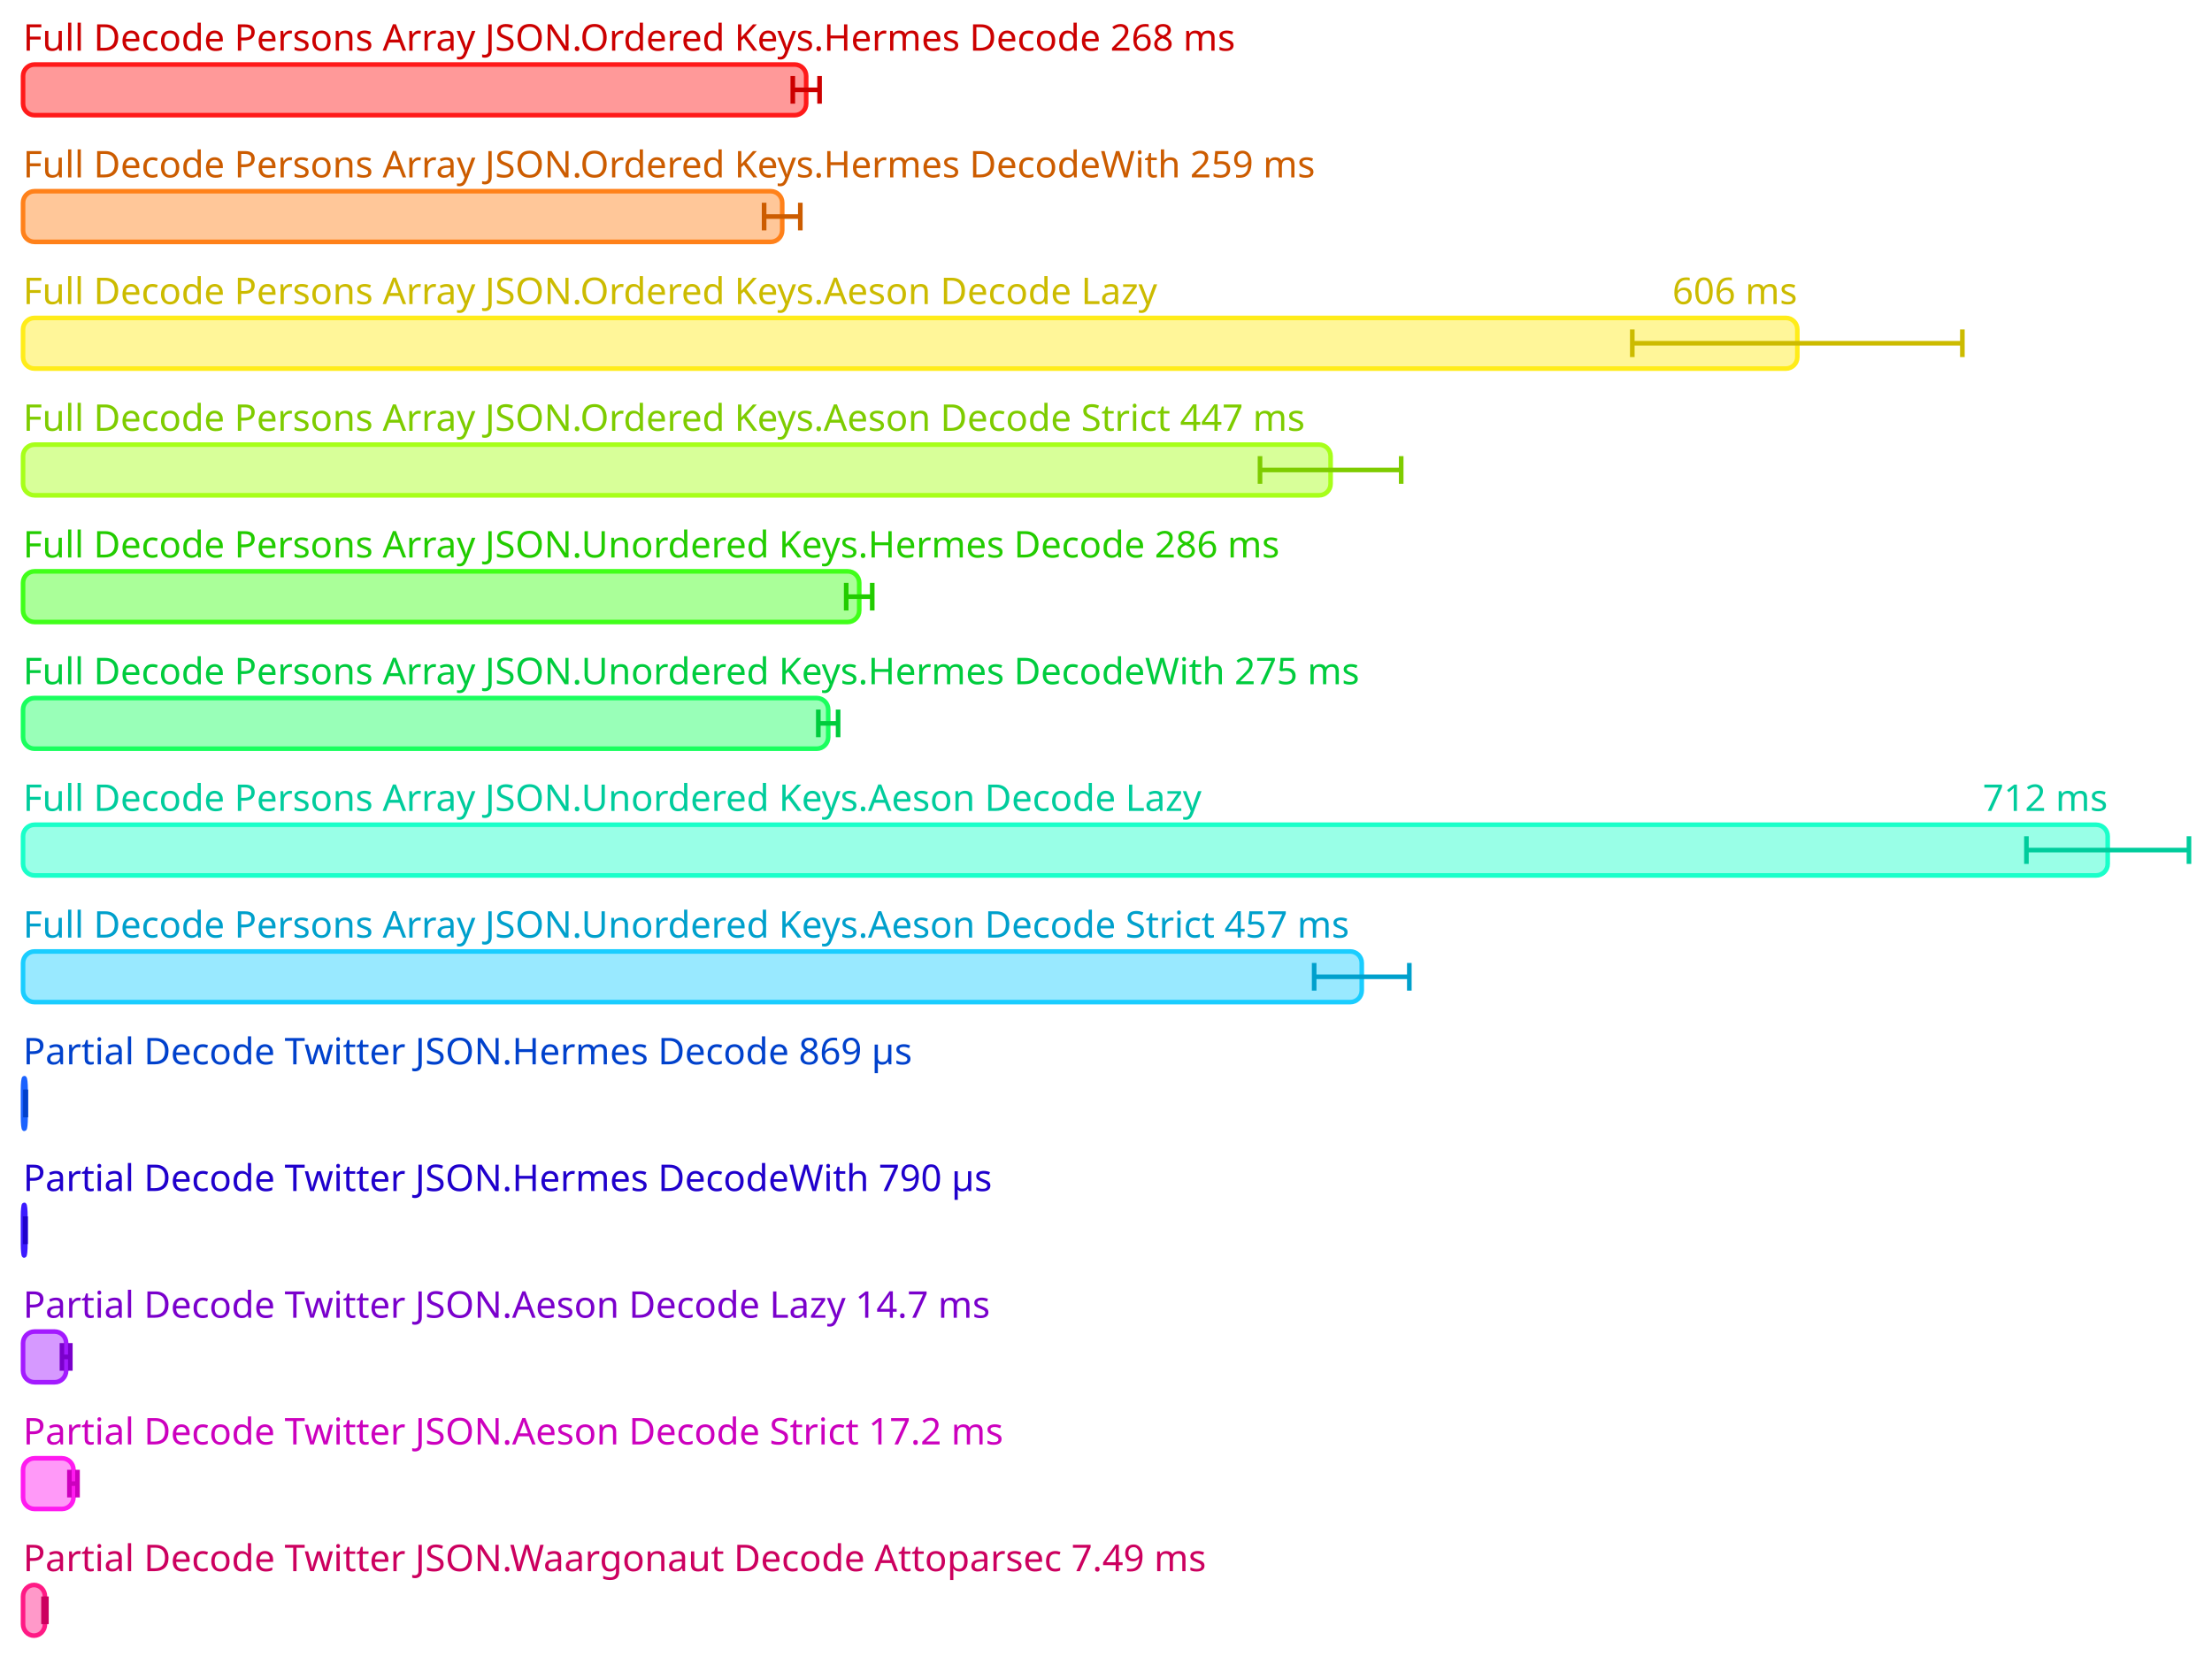
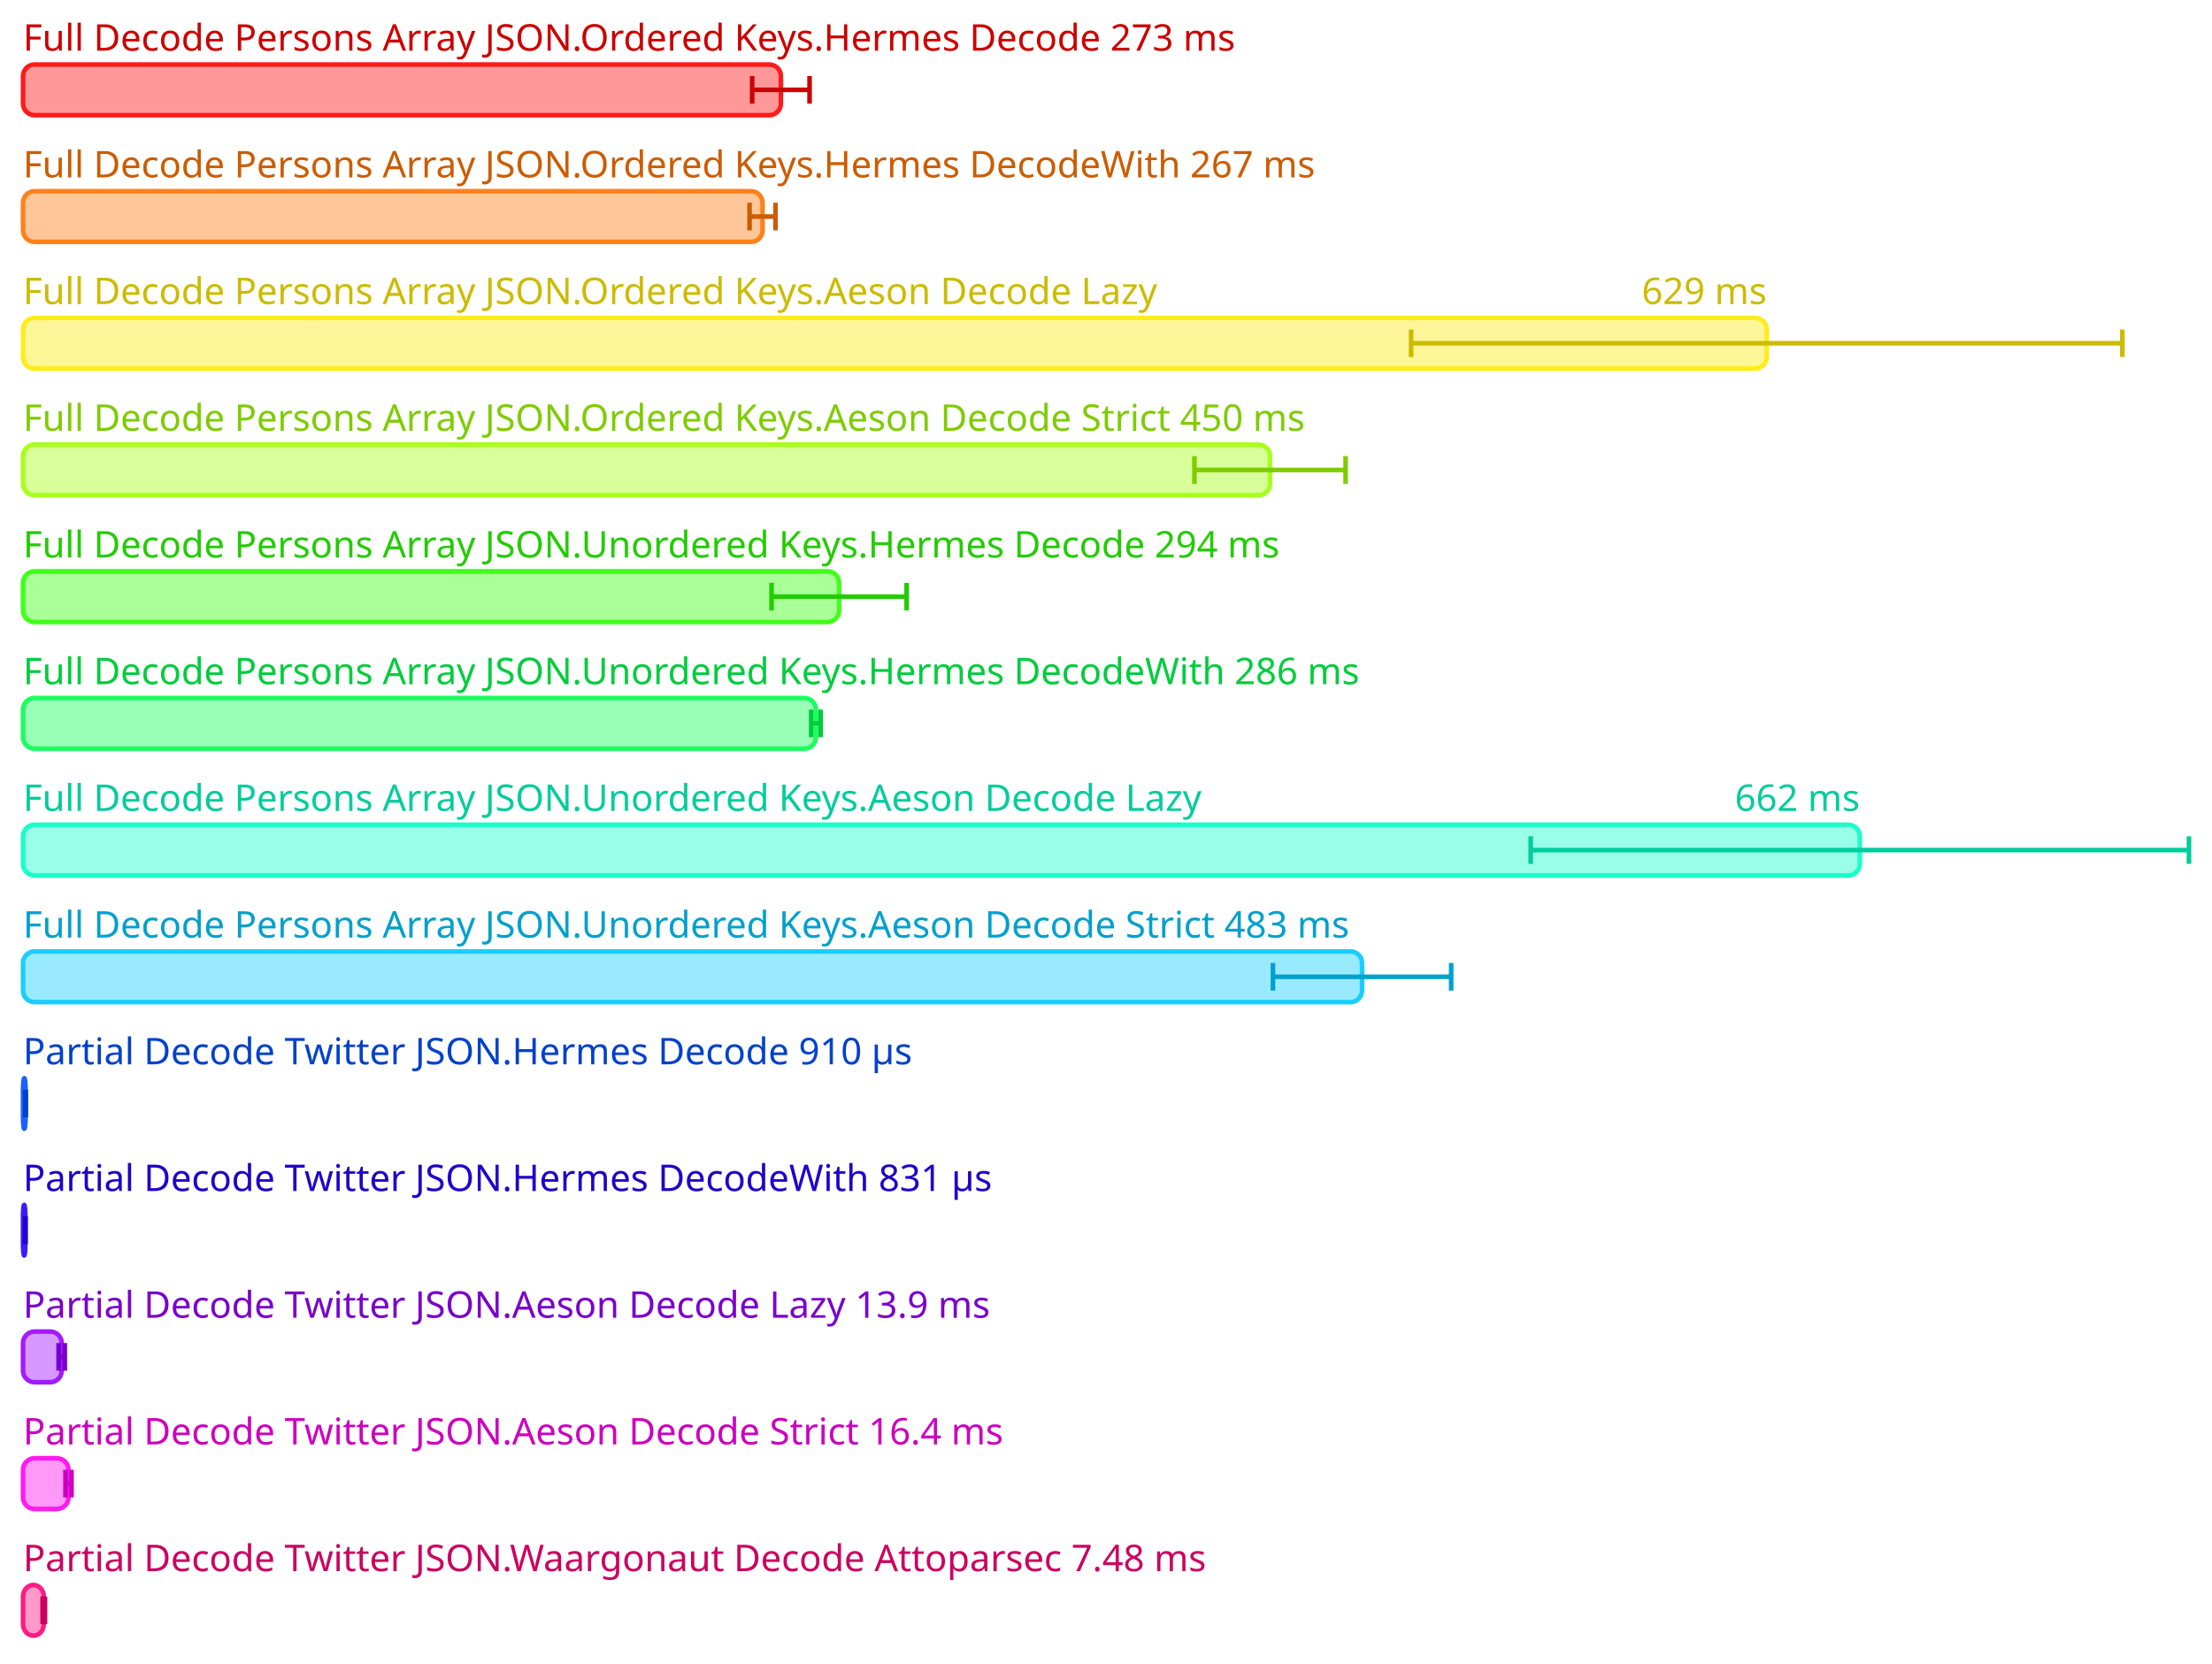
<svg xmlns="http://www.w3.org/2000/svg" height="722" width="960.0" font-size="16" font-family="sans-serif" stroke-width="2">
  <g transform="translate(10.0 0)">
-     <text fill="hsl(0, 100%, 40%)" y="22">Full Decode Persons Array JSON.Ordered Keys.Hermes Decode 268  ms</text>
+     <text fill="hsl(0, 100%, 40%)" y="22">Full Decode Persons Array JSON.Ordered Keys.Hermes Decode 273  ms</text>
    <g>
-       <rect y="28" rx="5" height="22" width="339.879" fill="hsl(0, 100%, 80%)" stroke="hsl(0, 100%, 55%)" />
+       <rect y="28" rx="5" height="22" width="328.892" fill="hsl(0, 100%, 80%)" stroke="hsl(0, 100%, 55%)" />
      <g stroke="hsl(0, 100%, 40%)">
-         <line x1="334.069" x2="345.689" y1="39" y2="39" />
-         <line x1="334.069" x2="334.069" y1="33" y2="45" />
-         <line x1="345.689" x2="345.689" y1="33" y2="45" />
+         <line x1="316.436" x2="341.348" y1="39" y2="39" />
+         <line x1="316.436" x2="316.436" y1="33" y2="45" />
+         <line x1="341.348" x2="341.348" y1="33" y2="45" />
      </g>
    </g>
-     <text fill="hsl(27, 100%, 40%)" y="77">Full Decode Persons Array JSON.Ordered Keys.Hermes DecodeWith 259  ms</text>
+     <text fill="hsl(27, 100%, 40%)" y="77">Full Decode Persons Array JSON.Ordered Keys.Hermes DecodeWith 267  ms</text>
    <g>
-       <rect y="83" rx="5" height="22" width="329.479" fill="hsl(27, 100%, 80%)" stroke="hsl(27, 100%, 55%)" />
+       <rect y="83" rx="5" height="22" width="320.936" fill="hsl(27, 100%, 80%)" stroke="hsl(27, 100%, 55%)" />
      <g stroke="hsl(27, 100%, 40%)">
-         <line x1="321.625" x2="337.333" y1="94" y2="94" />
-         <line x1="321.625" x2="321.625" y1="88" y2="100" />
-         <line x1="337.333" x2="337.333" y1="88" y2="100" />
+         <line x1="315.307" x2="326.566" y1="94" y2="94" />
+         <line x1="315.307" x2="315.307" y1="88" y2="100" />
+         <line x1="326.566" x2="326.566" y1="88" y2="100" />
      </g>
    </g>
    <g fill="hsl(55, 100%, 40%)">
      <text y="132">Full Decode Persons Array JSON.Ordered Keys.Aeson Decode Lazy</text>
-       <text y="132" x="770.035" text-anchor="end">606  ms</text>
+       <text y="132" x="756.758" text-anchor="end">629  ms</text>
    </g>
    <g>
-       <rect y="138" rx="5" height="22" width="770.035" fill="hsl(55, 100%, 80%)" stroke="hsl(55, 100%, 55%)" />
+       <rect y="138" rx="5" height="22" width="756.758" fill="hsl(55, 100%, 80%)" stroke="hsl(55, 100%, 55%)" />
      <g stroke="hsl(55, 100%, 40%)">
-         <line x1="698.409" x2="841.661" y1="149" y2="149" />
-         <line x1="698.409" x2="698.409" y1="143" y2="155" />
-         <line x1="841.661" x2="841.661" y1="143" y2="155" />
+         <line x1="602.425" x2="911.09" y1="149" y2="149" />
+         <line x1="602.425" x2="602.425" y1="143" y2="155" />
+         <line x1="911.09" x2="911.09" y1="143" y2="155" />
      </g>
    </g>
-     <text fill="hsl(83, 100%, 40%)" y="187">Full Decode Persons Array JSON.Ordered Keys.Aeson Decode Strict 447  ms</text>
+     <text fill="hsl(83, 100%, 40%)" y="187">Full Decode Persons Array JSON.Ordered Keys.Aeson Decode Strict 450  ms</text>
    <g>
-       <rect y="193" rx="5" height="22" width="567.478" fill="hsl(83, 100%, 80%)" stroke="hsl(83, 100%, 55%)" />
+       <rect y="193" rx="5" height="22" width="541.184" fill="hsl(83, 100%, 80%)" stroke="hsl(83, 100%, 55%)" />
      <g stroke="hsl(83, 100%, 40%)">
-         <line x1="536.842" x2="598.114" y1="204" y2="204" />
-         <line x1="536.842" x2="536.842" y1="198" y2="210" />
-         <line x1="598.114" x2="598.114" y1="198" y2="210" />
+         <line x1="508.382" x2="573.987" y1="204" y2="204" />
+         <line x1="508.382" x2="508.382" y1="198" y2="210" />
+         <line x1="573.987" x2="573.987" y1="198" y2="210" />
      </g>
    </g>
-     <text fill="hsl(110, 100%, 40%)" y="242">Full Decode Persons Array JSON.Unordered Keys.Hermes Decode 286  ms</text>
+     <text fill="hsl(110, 100%, 40%)" y="242">Full Decode Persons Array JSON.Unordered Keys.Hermes Decode 294  ms</text>
    <g>
-       <rect y="248" rx="5" height="22" width="362.898" fill="hsl(110, 100%, 80%)" stroke="hsl(110, 100%, 55%)" />
+       <rect y="248" rx="5" height="22" width="354.163" fill="hsl(110, 100%, 80%)" stroke="hsl(110, 100%, 55%)" />
      <g stroke="hsl(110, 100%, 40%)">
-         <line x1="357.248" x2="368.548" y1="259" y2="259" />
-         <line x1="357.248" x2="357.248" y1="253" y2="265" />
-         <line x1="368.548" x2="368.548" y1="253" y2="265" />
+         <line x1="324.856" x2="383.471" y1="259" y2="259" />
+         <line x1="324.856" x2="324.856" y1="253" y2="265" />
+         <line x1="383.471" x2="383.471" y1="253" y2="265" />
      </g>
    </g>
-     <text fill="hsl(138, 100%, 40%)" y="297">Full Decode Persons Array JSON.Unordered Keys.Hermes DecodeWith 275  ms</text>
+     <text fill="hsl(138, 100%, 40%)" y="297">Full Decode Persons Array JSON.Unordered Keys.Hermes DecodeWith 286  ms</text>
    <g>
-       <rect y="303" rx="5" height="22" width="349.441" fill="hsl(138, 100%, 80%)" stroke="hsl(138, 100%, 55%)" />
+       <rect y="303" rx="5" height="22" width="344.109" fill="hsl(138, 100%, 80%)" stroke="hsl(138, 100%, 55%)" />
      <g stroke="hsl(138, 100%, 40%)">
-         <line x1="345.148" x2="353.734" y1="314" y2="314" />
-         <line x1="345.148" x2="345.148" y1="308" y2="320" />
-         <line x1="353.734" x2="353.734" y1="308" y2="320" />
+         <line x1="342.053" x2="346.165" y1="314" y2="314" />
+         <line x1="342.053" x2="342.053" y1="308" y2="320" />
+         <line x1="346.165" x2="346.165" y1="308" y2="320" />
      </g>
    </g>
    <g fill="hsl(166, 100%, 40%)">
      <text y="352">Full Decode Persons Array JSON.Unordered Keys.Aeson Decode Lazy</text>
-       <text y="352" x="904.732" text-anchor="end">712  ms</text>
+       <text y="352" x="797.162" text-anchor="end">662  ms</text>
    </g>
    <g>
-       <rect y="358" rx="5" height="22" width="904.732" fill="hsl(166, 100%, 80%)" stroke="hsl(166, 100%, 55%)" />
+       <rect y="358" rx="5" height="22" width="797.162" fill="hsl(166, 100%, 80%)" stroke="hsl(166, 100%, 55%)" />
      <g stroke="hsl(166, 100%, 40%)">
-         <line x1="869.463" x2="940.0" y1="369" y2="369" />
-         <line x1="869.463" x2="869.463" y1="363" y2="375" />
+         <line x1="654.324" x2="940.0" y1="369" y2="369" />
+         <line x1="654.324" x2="654.324" y1="363" y2="375" />
        <line x1="940.0" x2="940.0" y1="363" y2="375" />
      </g>
    </g>
-     <text fill="hsl(193, 100%, 40%)" y="407">Full Decode Persons Array JSON.Unordered Keys.Aeson Decode Strict 457  ms</text>
+     <text fill="hsl(193, 100%, 40%)" y="407">Full Decode Persons Array JSON.Unordered Keys.Aeson Decode Strict 483  ms</text>
    <g>
-       <rect y="413" rx="5" height="22" width="580.993" fill="hsl(193, 100%, 80%)" stroke="hsl(193, 100%, 55%)" />
+       <rect y="413" rx="5" height="22" width="581.125" fill="hsl(193, 100%, 80%)" stroke="hsl(193, 100%, 55%)" />
      <g stroke="hsl(193, 100%, 40%)">
-         <line x1="560.344" x2="601.642" y1="424" y2="424" />
-         <line x1="560.344" x2="560.344" y1="418" y2="430" />
-         <line x1="601.642" x2="601.642" y1="418" y2="430" />
+         <line x1="542.449" x2="619.801" y1="424" y2="424" />
+         <line x1="542.449" x2="542.449" y1="418" y2="430" />
+         <line x1="619.801" x2="619.801" y1="418" y2="430" />
      </g>
    </g>
-     <text fill="hsl(221, 100%, 40%)" y="462">Partial Decode Twitter JSON.Hermes Decode 869  μs</text>
+     <text fill="hsl(221, 100%, 40%)" y="462">Partial Decode Twitter JSON.Hermes Decode 910  μs</text>
    <g>
-       <rect y="468" rx="5" height="22" width="1.104" fill="hsl(221, 100%, 80%)" stroke="hsl(221, 100%, 55%)" />
+       <rect y="468" rx="5" height="22" width="1.095" fill="hsl(221, 100%, 80%)" stroke="hsl(221, 100%, 55%)" />
      <g stroke="hsl(221, 100%, 40%)">
-         <line x1="1.043" x2="1.166" y1="479" y2="479" />
-         <line x1="1.043" x2="1.043" y1="473" y2="485" />
-         <line x1="1.166" x2="1.166" y1="473" y2="485" />
+         <line x1="0.989" x2="1.201" y1="479" y2="479" />
+         <line x1="0.989" x2="0.989" y1="473" y2="485" />
+         <line x1="1.201" x2="1.201" y1="473" y2="485" />
      </g>
    </g>
-     <text fill="hsl(249, 100%, 40%)" y="517">Partial Decode Twitter JSON.Hermes DecodeWith 790  μs</text>
+     <text fill="hsl(249, 100%, 40%)" y="517">Partial Decode Twitter JSON.Hermes DecodeWith 831  μs</text>
    <g>
-       <rect y="523" rx="5" height="22" width="1.004" fill="hsl(249, 100%, 80%)" stroke="hsl(249, 100%, 55%)" />
+       <rect y="523" rx="5" height="22" width="1" fill="hsl(249, 100%, 80%)" stroke="hsl(249, 100%, 55%)" />
      <g stroke="hsl(249, 100%, 40%)">
-         <line x1="0.943" x2="1.065" y1="534" y2="534" />
-         <line x1="0.943" x2="0.943" y1="528" y2="540" />
-         <line x1="1.065" x2="1.065" y1="528" y2="540" />
+         <line x1="0.932" x2="1.068" y1="534" y2="534" />
+         <line x1="0.932" x2="0.932" y1="528" y2="540" />
+         <line x1="1.068" x2="1.068" y1="528" y2="540" />
      </g>
    </g>
-     <text fill="hsl(276, 100%, 40%)" y="572">Partial Decode Twitter JSON.Aeson Decode Lazy 14.7 ms</text>
+     <text fill="hsl(276, 100%, 40%)" y="572">Partial Decode Twitter JSON.Aeson Decode Lazy 13.9 ms</text>
    <g>
-       <rect y="578" rx="5" height="22" width="18.705" fill="hsl(276, 100%, 80%)" stroke="hsl(276, 100%, 55%)" />
+       <rect y="578" rx="5" height="22" width="16.778" fill="hsl(276, 100%, 80%)" stroke="hsl(276, 100%, 55%)" />
      <g stroke="hsl(276, 100%, 40%)">
-         <line x1="16.89" x2="20.521" y1="589" y2="589" />
-         <line x1="16.89" x2="16.89" y1="583" y2="595" />
-         <line x1="20.521" x2="20.521" y1="583" y2="595" />
+         <line x1="15.434" x2="18.122" y1="589" y2="589" />
+         <line x1="15.434" x2="15.434" y1="583" y2="595" />
+         <line x1="18.122" x2="18.122" y1="583" y2="595" />
      </g>
    </g>
-     <text fill="hsl(304, 100%, 40%)" y="627">Partial Decode Twitter JSON.Aeson Decode Strict 17.2 ms</text>
+     <text fill="hsl(304, 100%, 40%)" y="627">Partial Decode Twitter JSON.Aeson Decode Strict 16.4 ms</text>
    <g>
-       <rect y="633" rx="5" height="22" width="21.885" fill="hsl(304, 100%, 80%)" stroke="hsl(304, 100%, 55%)" />
+       <rect y="633" rx="5" height="22" width="19.724" fill="hsl(304, 100%, 80%)" stroke="hsl(304, 100%, 55%)" />
      <g stroke="hsl(304, 100%, 40%)">
-         <line x1="20.126" x2="23.644" y1="644" y2="644" />
-         <line x1="20.126" x2="20.126" y1="638" y2="650" />
-         <line x1="23.644" x2="23.644" y1="638" y2="650" />
+         <line x1="18.421" x2="21.027" y1="644" y2="644" />
+         <line x1="18.421" x2="18.421" y1="638" y2="650" />
+         <line x1="21.027" x2="21.027" y1="638" y2="650" />
      </g>
    </g>
-     <text fill="hsl(332, 100%, 40%)" y="682">Partial Decode Twitter JSON.Waargonaut Decode Attoparsec 7.49 ms</text>
+     <text fill="hsl(332, 100%, 40%)" y="682">Partial Decode Twitter JSON.Waargonaut Decode Attoparsec 7.48 ms</text>
    <g>
-       <rect y="688" rx="5" height="22" width="9.517" fill="hsl(332, 100%, 80%)" stroke="hsl(332, 100%, 55%)" />
+       <rect y="688" rx="5" height="22" width="9.005" fill="hsl(332, 100%, 80%)" stroke="hsl(332, 100%, 55%)" />
      <g stroke="hsl(332, 100%, 40%)">
-         <line x1="8.89" x2="10.143" y1="699" y2="699" />
-         <line x1="8.89" x2="8.89" y1="693" y2="705" />
-         <line x1="10.143" x2="10.143" y1="693" y2="705" />
+         <line x1="8.493" x2="9.516" y1="699" y2="699" />
+         <line x1="8.493" x2="8.493" y1="693" y2="705" />
+         <line x1="9.516" x2="9.516" y1="693" y2="705" />
      </g>
    </g>
  </g>
</svg>
